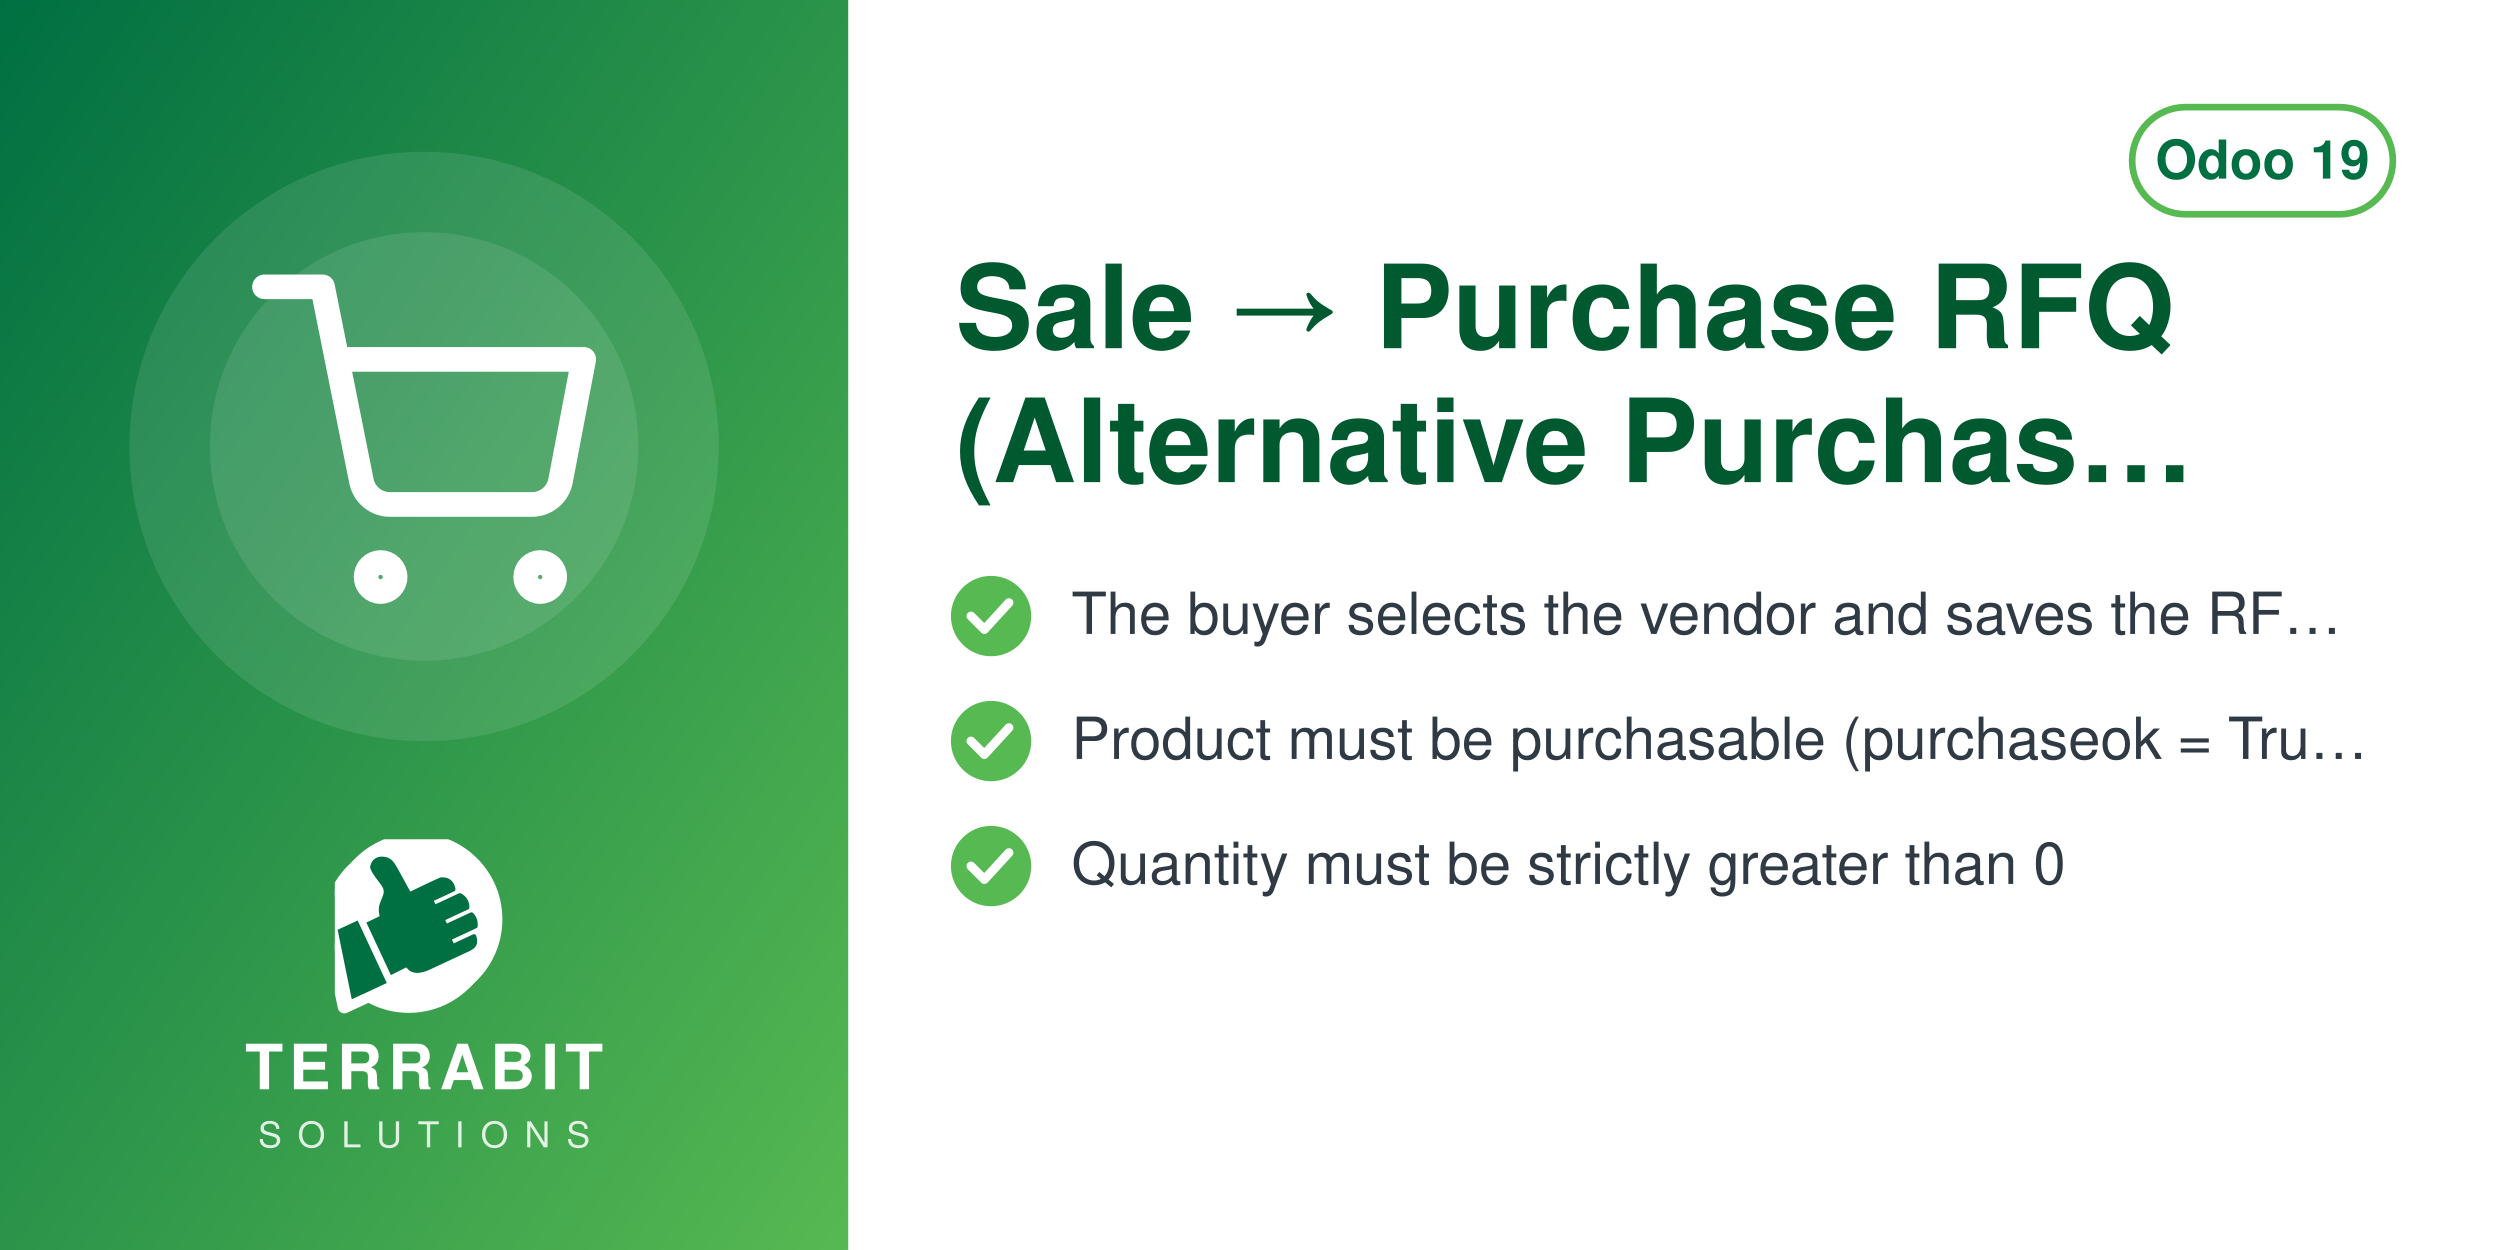
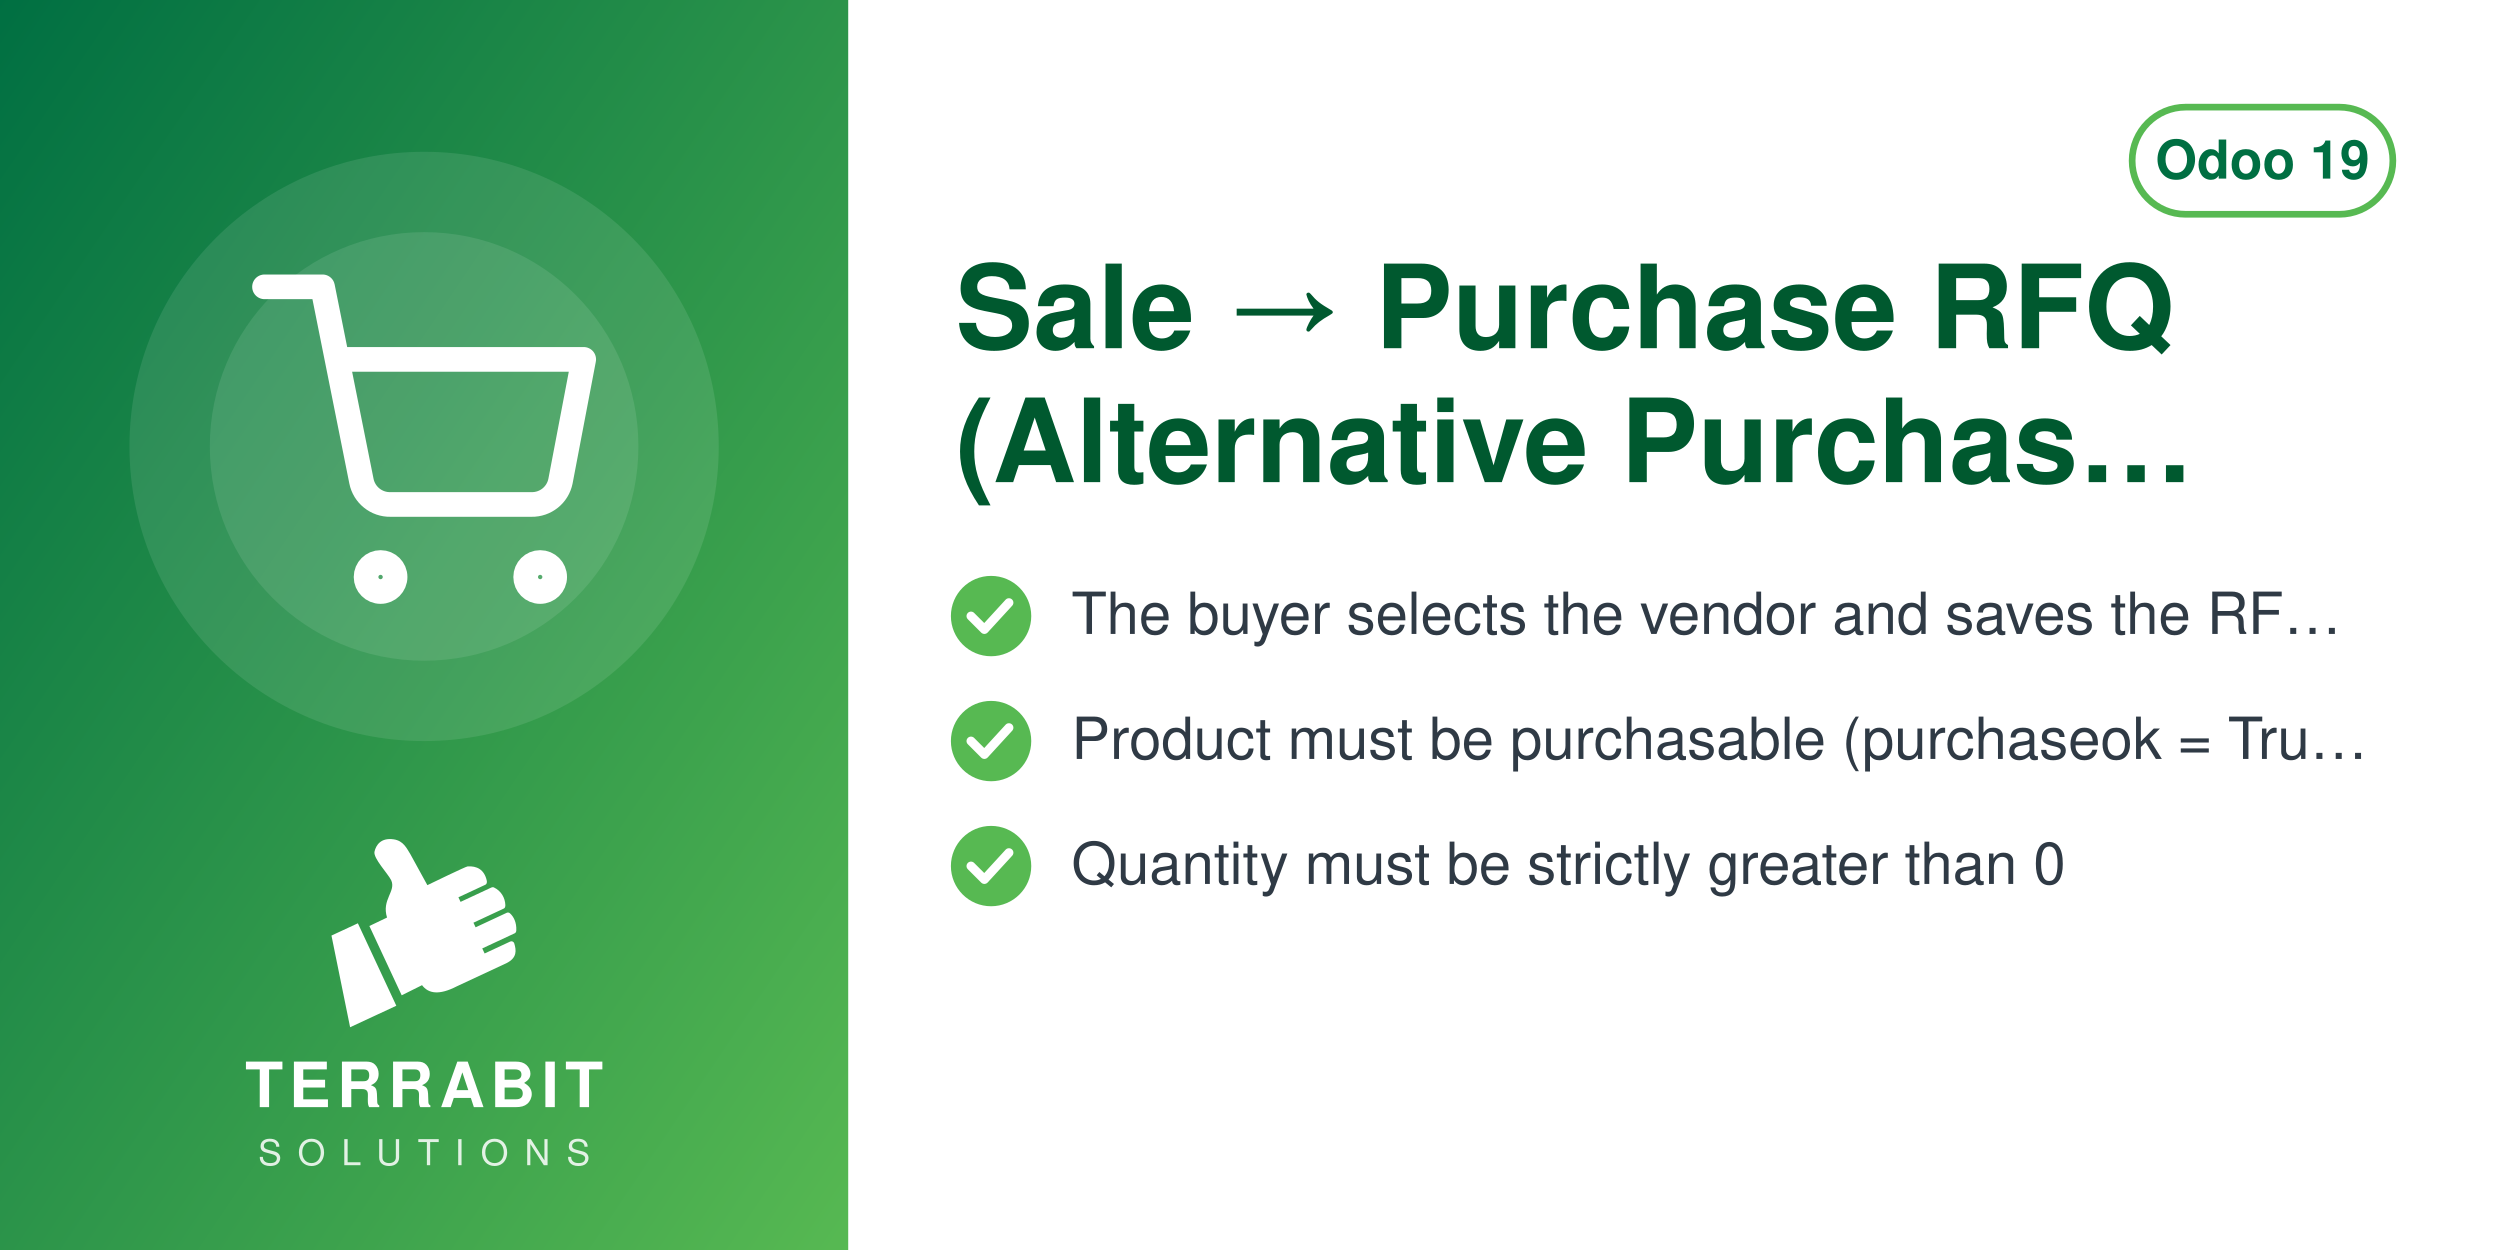
<svg xmlns="http://www.w3.org/2000/svg" width="560" height="280" viewBox="0 0 560 280">
  <defs>
    <linearGradient id="g" x1="0" y1="0" x2="1" y2="1">
      <stop offset="0" stop-color="#006F42" />
      <stop offset="1" stop-color="#57B952" />
    </linearGradient>
  </defs>
  <rect width="560" height="280" fill="#FFFFFF" />
  <rect width="190" height="280" fill="url(#g)" />
  <circle cx="95.0" cy="100" r="66" fill="white" opacity="0.10" />
  <circle cx="95.0" cy="100" r="48" fill="white" opacity="0.10" />
  <svg x="56.0" y="61.0" width="78" height="78" viewBox="0 0 24 24">
    <g fill="none" stroke="white" stroke-width="1.7" stroke-linecap="round" stroke-linejoin="round">
      <circle cx="9" cy="21" r="1" />
      <circle cx="20" cy="21" r="1" />
      <path d="M1 1h4l2.68 13.39a2 2 0 0 0 2 1.61h9.72a2 2 0 0 0 2-1.61L23 6H6" />
    </g>
  </svg>
-   <svg x="75.0" y="188" width="40" height="40" viewBox="4150 2350 3900 3800" preserveAspectRatio="xMidYMid meet">
-     <path fill="#FFFFFF" d="M7338.82 5241.89c-336.4,511.49 -915.39,849.23 -1573.35,849.23 -318.43,0 -618.3,-79.19 -881.23,-218.8l-465.06 216.37c-72.83,33.95 -159.37,2.44 -193.35,-70.37 -5.59,-12.01 -9.4,-24.39 -11.54,-36.85l-247.52 -1217.33c-54.07,-175.41 -83.21,-361.76 -83.21,-554.92 0,-657.98 337.78,-1237 849.31,-1573.39 -400.37,339.2 -654.6,845.59 -654.6,1411.43 0,184.82 27.28,368.48 81.7,545.13l0.48 1.54 247.97 1219.53 0.08 0.48c1.71,9.89 4.72,19.5 8.96,28.59 26.29,56.38 93.5,80.75 149.87,54.52l479.82 -223.25 14.39 7.64c267.26,141.92 563.34,214.99 865.9,214.99 565.81,0 1072.18,-254.2 1411.38,-654.54z" />
-     <path fill="#FFFFFF" d="M5927.44 2165.35c1039.34,0 1881.91,842.57 1881.91,1881.91 0,1039.34 -842.57,1881.89 -1881.91,1881.89 -318.43,0 -618.33,-79.2 -881.24,-218.81l-465.06 216.38c-72.81,33.95 -159.37,2.44 -193.34,-70.36 -5.59,-12.01 -9.41,-24.4 -11.55,-36.86l-247.56 -1217.47c-54.04,-175.36 -83.16,-361.66 -83.16,-554.76 0,-1039.34 842.56,-1881.91 1881.9,-1881.91z" />
-     <path fill="#006F42" d="M4648.32 4073.59l636.59 1365.17 -765.09 355.96 -308.63 -1517.87 437.13 -203.26zm725.61 1192.32l336.75 -167.88c105.65,140.85 282.69,170.72 576.82,18.8l819.92 -382.33c181.4,-90.13 164.26,-214.57 130.07,-328.43 -4.28,-14.25 -13.68,-24.81 -27.34,-30.7 -13.67,-5.89 -27.61,-5.11 -41.09,1.18l-422.32 196.93 -39.04 -83.72 538.07 -250.91c16.64,-7.76 24.7,-27.69 25.58,-46.04 6.48,-134.33 -44.36,-230.89 -105.84,-285.23 -15.2,-13.44 -35.71,-15.59 -54.12,-7l-513.92 239.64 -35.6 -76.34 506.31 -236.1c17.69,-8.25 22.52,-36.93 21.83,-56.45 -4.1,-117.31 -67.62,-232.74 -187.72,-290.66 -13.94,-6.72 -28.64,-6.36 -42.69,0.19l-511.21 238.38 -35.37 -75.86 448.98 -209.36c20.44,-9.53 25.81,-42.28 21.02,-64.32 -41.02,-189.07 -167.92,-247.8 -318.14,-237.87 -29.39,1.94 -589.86,273.16 -665.95,310.54l-281.84 -513.57c-59.06,-93.13 -112.7,-221.7 -276.47,-245.13 -211.24,-30.22 -291.56,94.38 -316.89,203.13 -25.32,108.75 223.84,365.99 276.05,473.69 85.52,184.27 -161.86,318.11 -68.41,617.99l-292.54 139.94 535.09 1147.51z" />
+   <svg x="72.0" y="186" width="46" height="46" viewBox="4045 2535 3400 3400" preserveAspectRatio="xMidYMid meet">
+     <path fill="#FFFFFF" d="M4648.32 4073.59l636.59 1365.17 -765.09 355.96 -308.63 -1517.87 437.13 -203.26zm725.61 1192.32l336.75 -167.88c105.65,140.85 282.69,170.72 576.82,18.8l819.92 -382.33c181.4,-90.13 164.26,-214.57 130.07,-328.43 -4.28,-14.25 -13.68,-24.81 -27.34,-30.7 -13.67,-5.89 -27.61,-5.11 -41.09,1.18l-422.32 196.93 -39.04 -83.72 538.07 -250.91c16.64,-7.76 24.7,-27.69 25.58,-46.04 6.48,-134.33 -44.36,-230.89 -105.84,-285.23 -15.2,-13.44 -35.71,-15.59 -54.12,-7l-513.92 239.64 -35.6 -76.34 506.31 -236.1c17.69,-8.25 22.52,-36.93 21.83,-56.45 -4.1,-117.31 -67.62,-232.74 -187.72,-290.66 -13.94,-6.72 -28.64,-6.36 -42.69,0.19l-511.21 238.38 -35.37 -75.86 448.98 -209.36c20.44,-9.53 25.81,-42.28 21.02,-64.32 -41.02,-189.07 -167.92,-247.8 -318.14,-237.87 -29.39,1.94 -589.86,273.16 -665.95,310.54l-281.84 -513.57c-59.06,-93.13 -112.7,-221.7 -276.47,-245.13 -211.24,-30.22 -291.56,94.38 -316.89,203.13 -25.32,108.75 223.84,365.99 276.05,473.69 85.52,184.27 -161.86,318.11 -68.41,617.99l-292.54 139.94 535.09 1147.51z" />
  </svg>
-   <text x="95.0" y="244" text-anchor="middle" font-family="Helvetica,Arial,sans-serif" font-size="14" font-weight="800" letter-spacing="1.4" fill="white">TERRABIT</text>
-   <text x="95.0" y="257" text-anchor="middle" font-family="Helvetica,Arial,sans-serif" font-size="8" font-weight="500" letter-spacing="3.6" fill="white" opacity="0.85">SOLUTIONS</text>
+   <text x="95.0" y="248" text-anchor="middle" font-family="Helvetica,Arial,sans-serif" font-size="14" font-weight="800" letter-spacing="1.4" fill="white">TERRABIT</text>
+   <text x="95.0" y="261" text-anchor="middle" font-family="Helvetica,Arial,sans-serif" font-size="8" font-weight="500" letter-spacing="3.6" fill="white" opacity="0.85">SOLUTIONS</text>
  <g>
    <rect x="477.6" y="24" width="58.4" height="24" rx="12" fill="none" stroke="#57B952" stroke-width="1.5" />
    <text x="506.8" y="40" text-anchor="middle" font-family="Helvetica,Arial,sans-serif" font-size="12" font-weight="700" fill="#006F42">Odoo 19</text>
  </g>
  <text x="214" y="78" font-family="Helvetica,Arial,sans-serif" font-size="26" font-weight="700" fill="#00592F">Sale → Purchase RFQ</text>
  <text x="214" y="108" font-family="Helvetica,Arial,sans-serif" font-size="26" font-weight="700" fill="#00592F">(Alternative Purchas…</text>
  <circle cx="222" cy="138" r="9" fill="#57B952" />
  <path d="M217.5 138 l3 3 l5.5 -6" fill="none" stroke="white" stroke-width="2" stroke-linecap="round" stroke-linejoin="round" />
  <text x="240" y="142" font-family="Helvetica,Arial,sans-serif" font-size="13" fill="#2F3A45">The buyer selects the vendor and saves the RF…</text>
  <circle cx="222" cy="166" r="9" fill="#57B952" />
  <path d="M217.5 166 l3 3 l5.5 -6" fill="none" stroke="white" stroke-width="2" stroke-linecap="round" stroke-linejoin="round" />
  <text x="240" y="170" font-family="Helvetica,Arial,sans-serif" font-size="13" fill="#2F3A45">Product must be purchasable (purchaseok = Tru…</text>
  <circle cx="222" cy="194" r="9" fill="#57B952" />
  <path d="M217.5 194 l3 3 l5.5 -6" fill="none" stroke="white" stroke-width="2" stroke-linecap="round" stroke-linejoin="round" />
  <text x="240" y="198" font-family="Helvetica,Arial,sans-serif" font-size="13" fill="#2F3A45">Quantity must be strictly greater than 0</text>
</svg>
